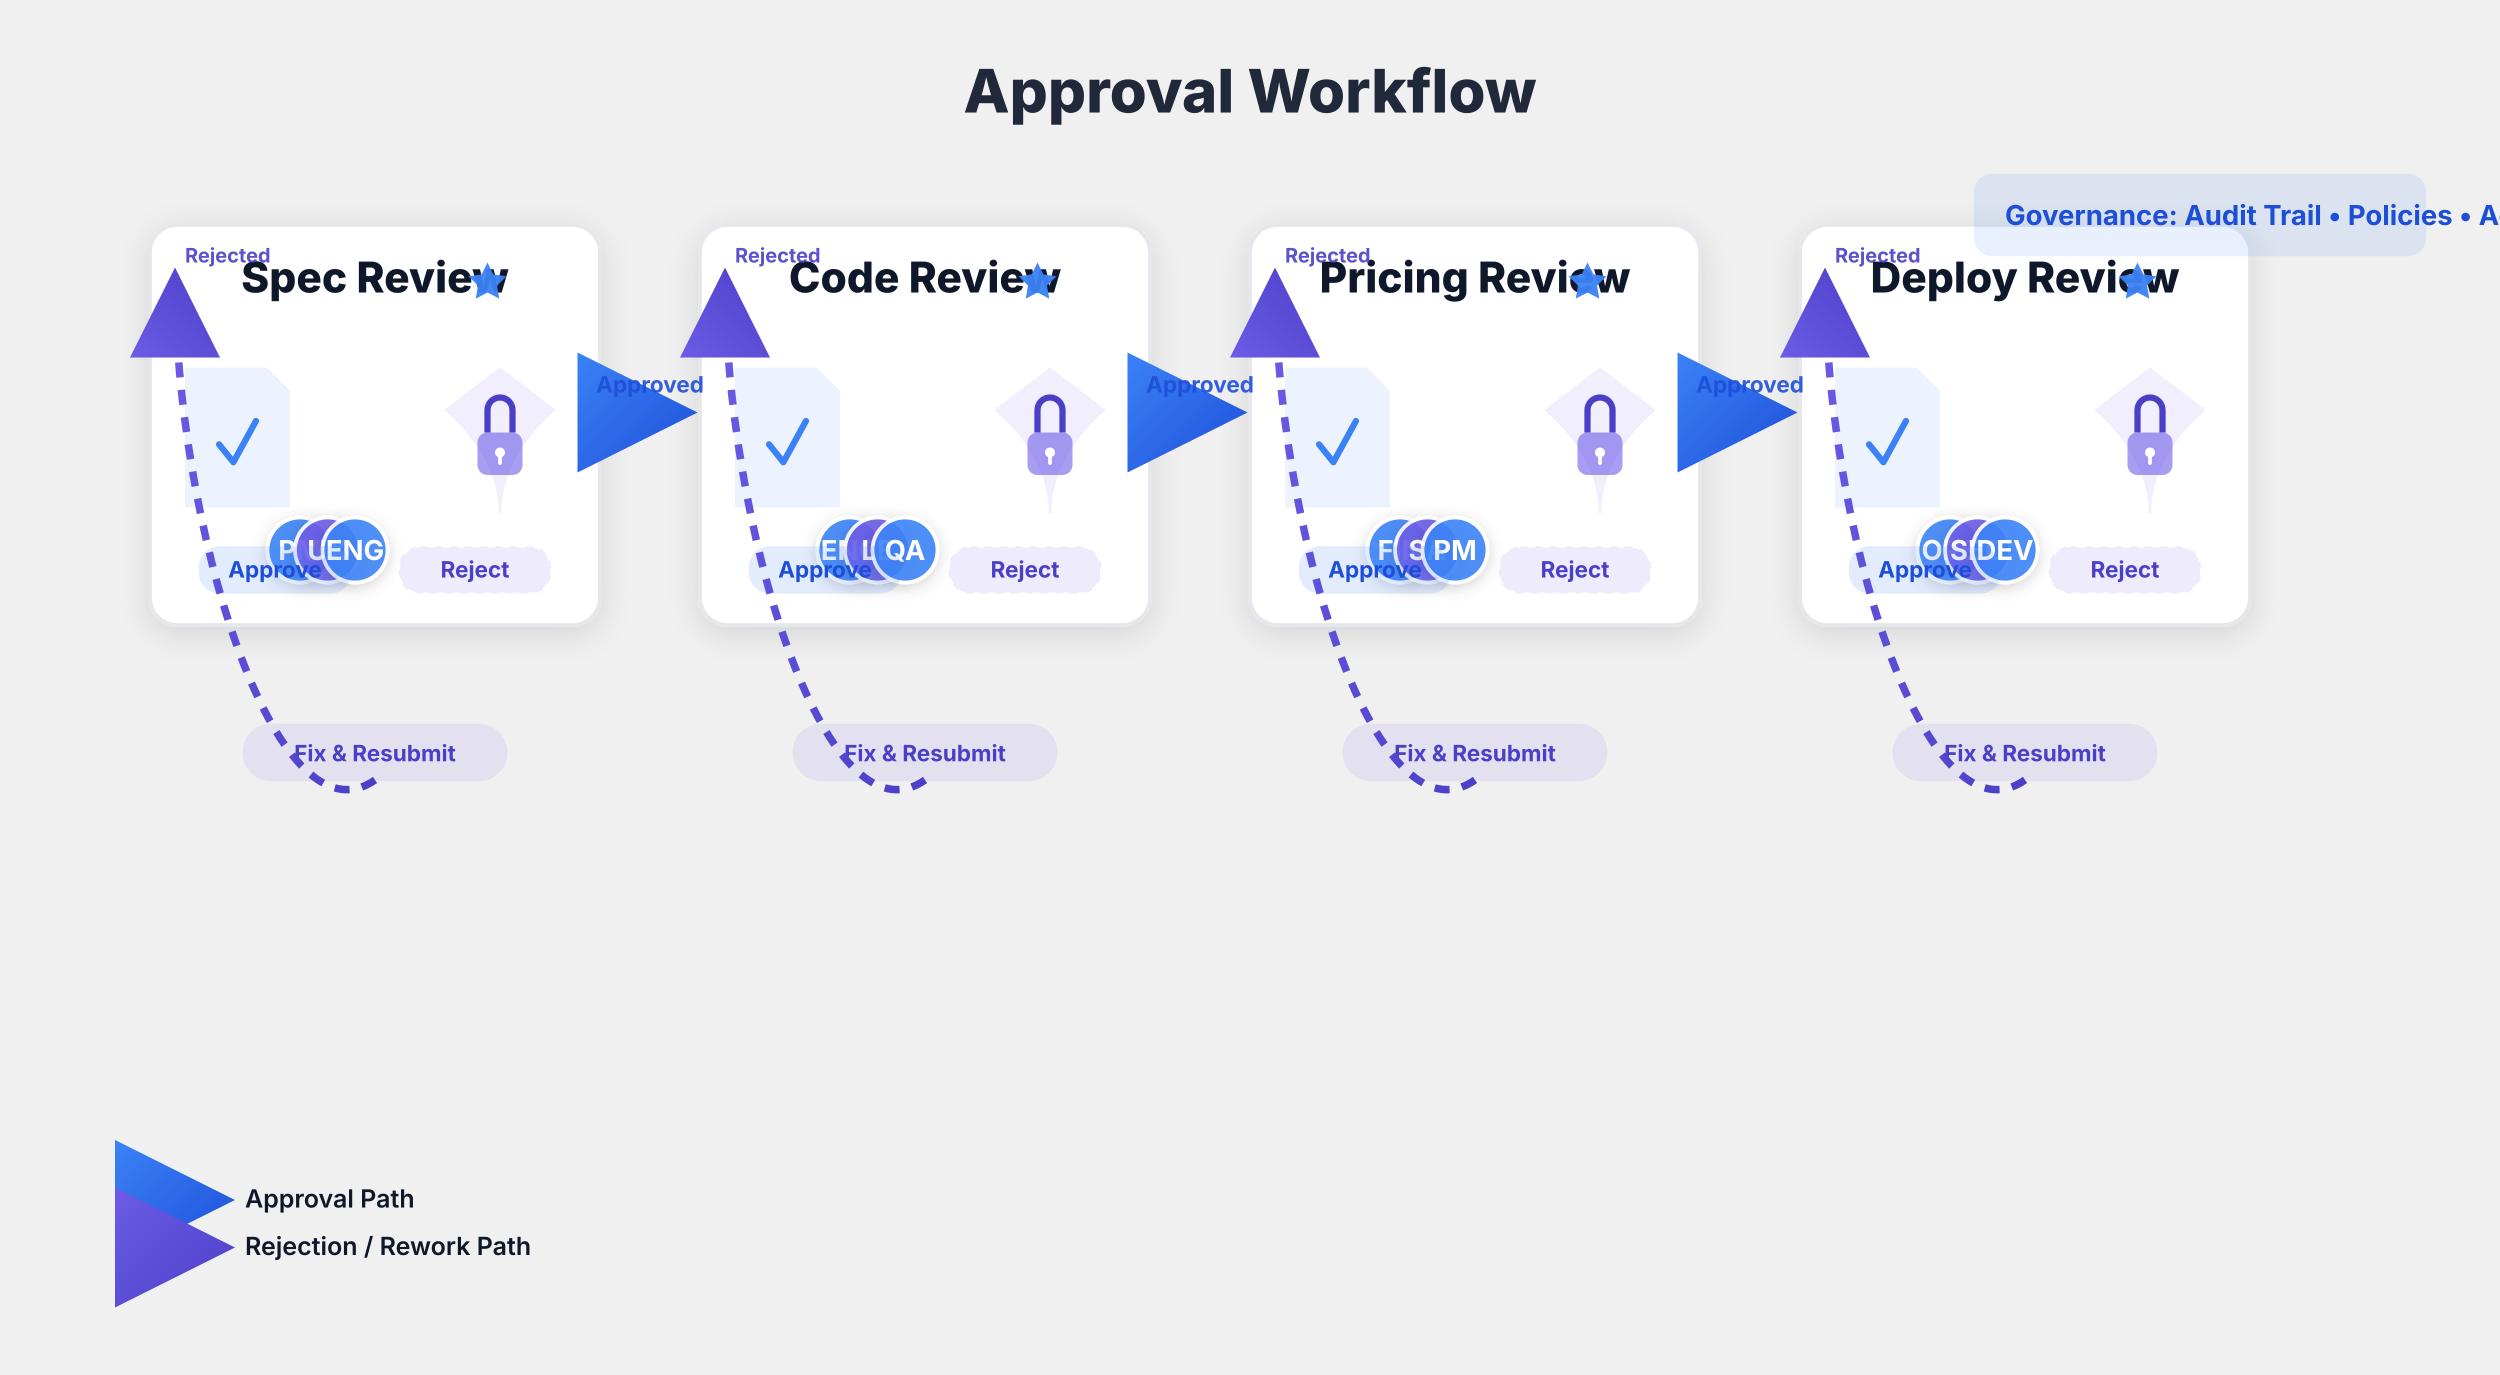
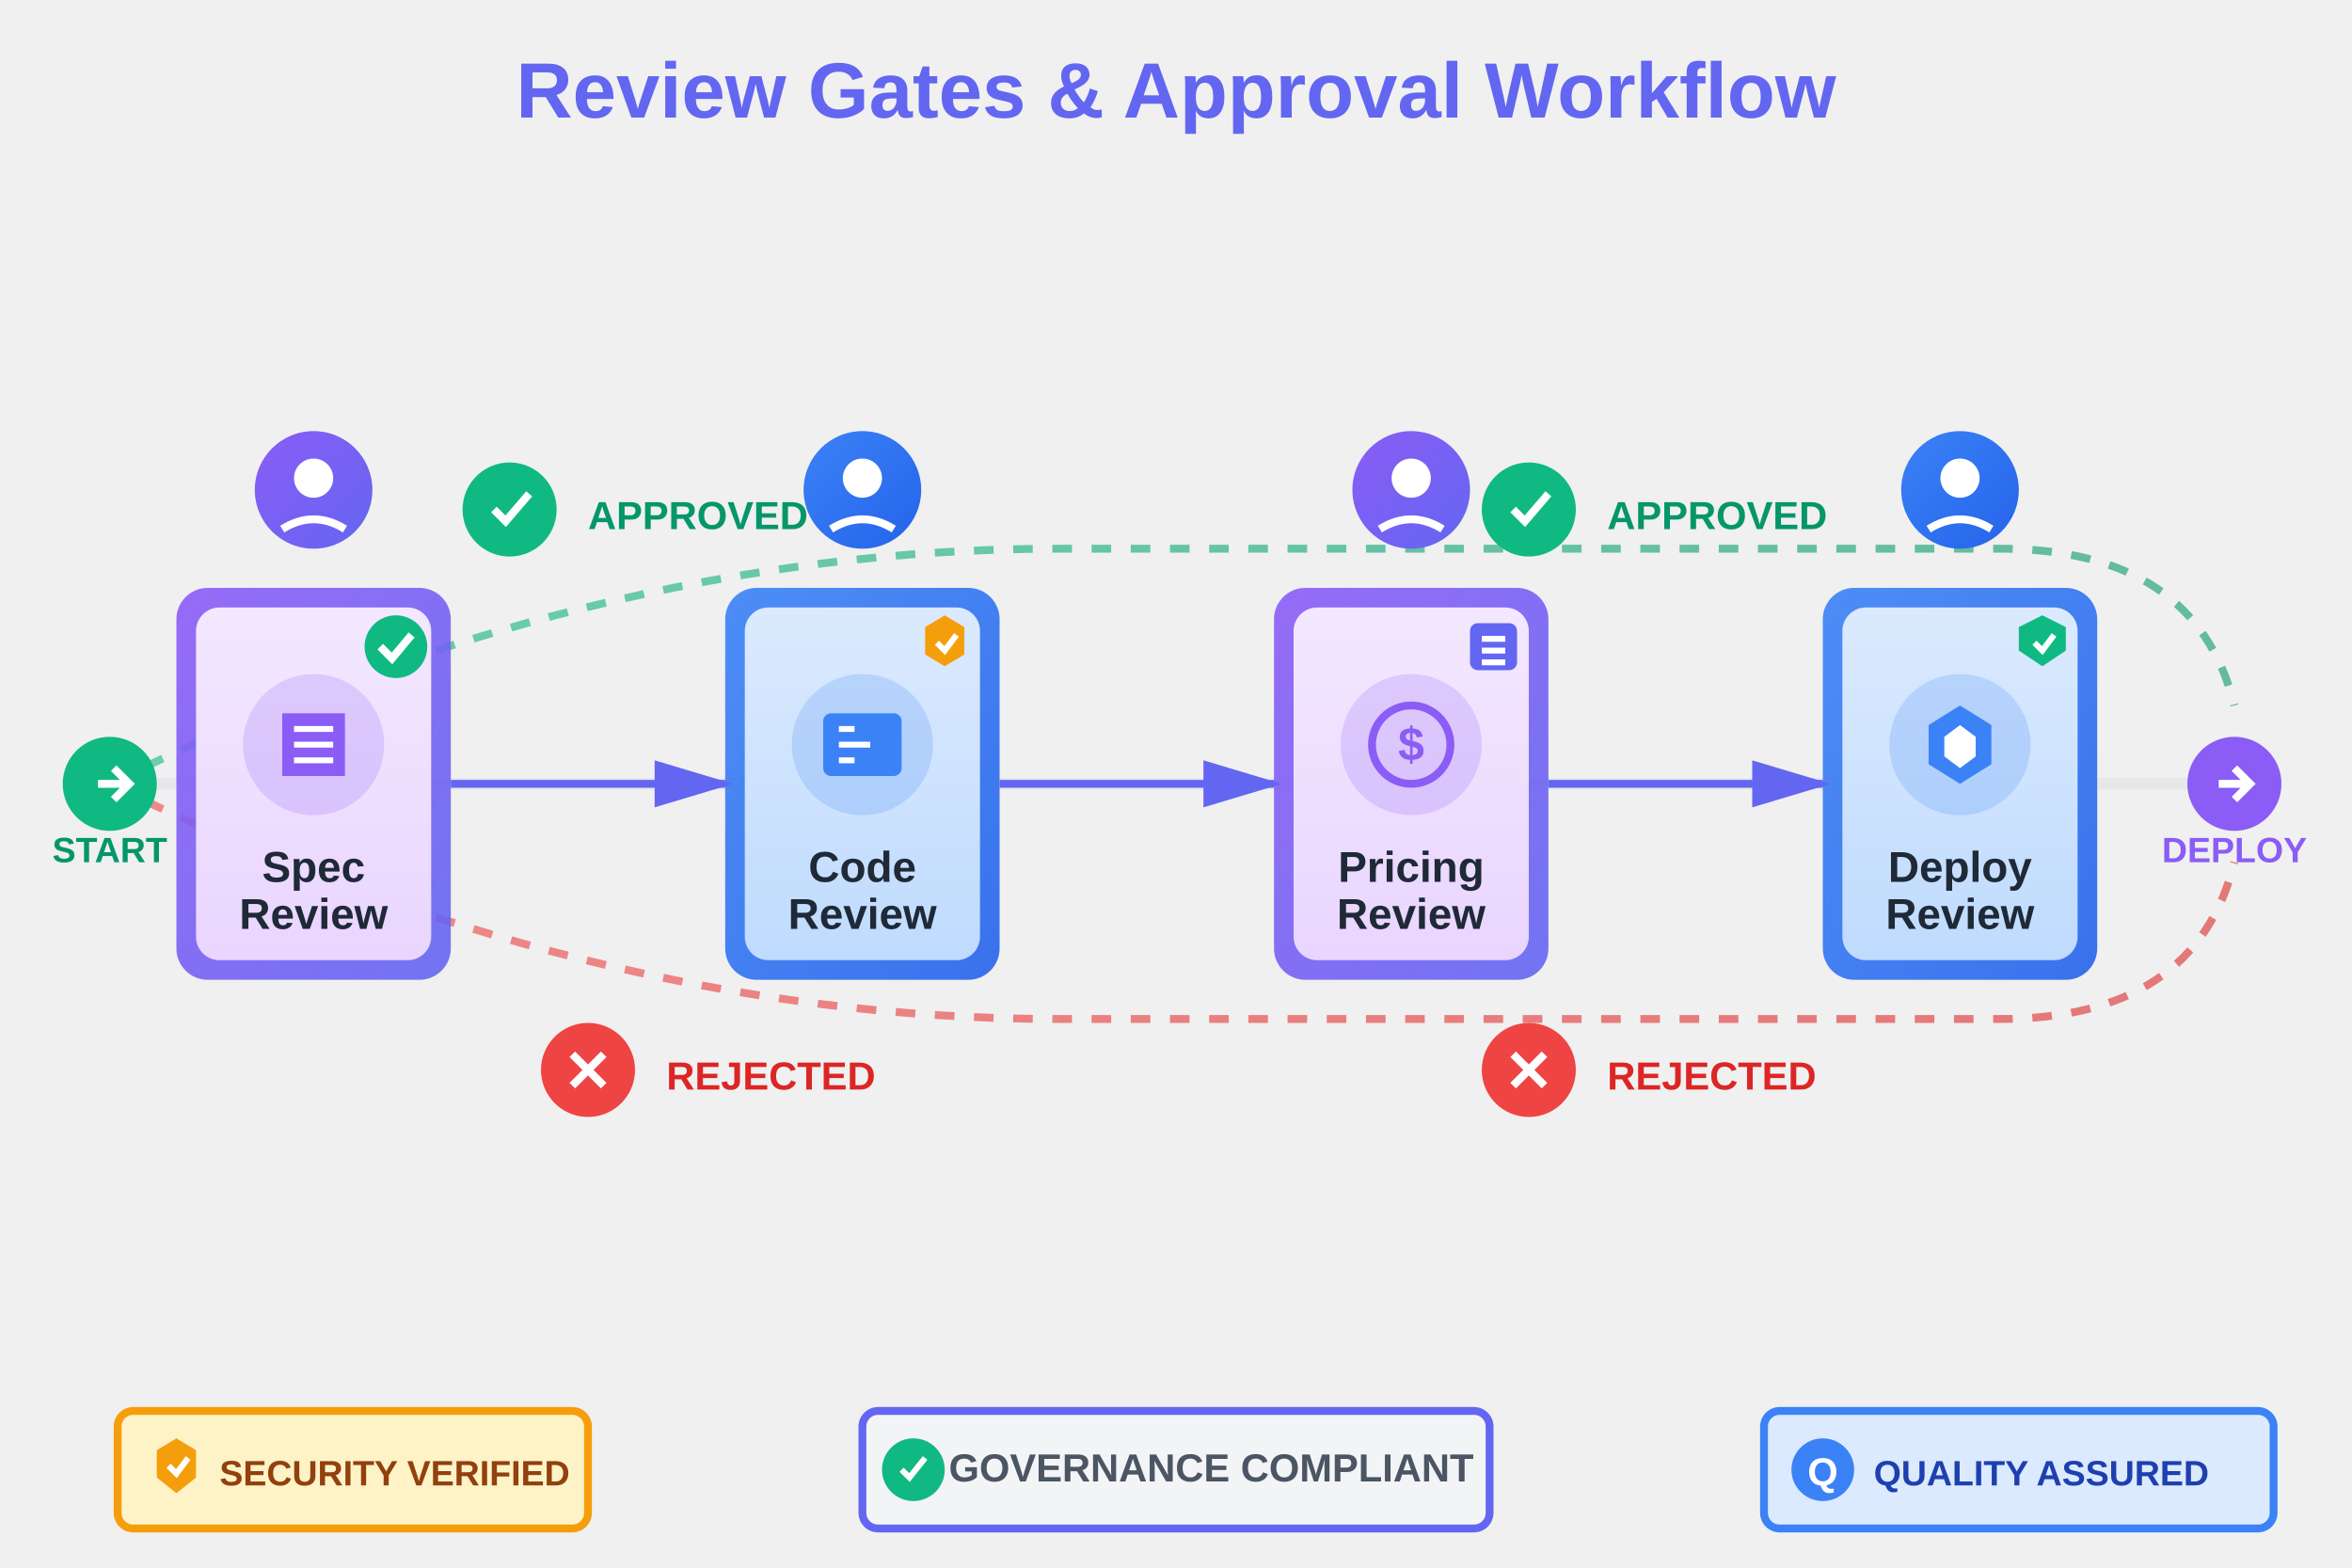
- <svg xmlns="http://www.w3.org/2000/svg" width="2000" height="1100" viewBox="0 0 2000 1100">
+ <svg xmlns="http://www.w3.org/2000/svg" viewBox="0 0 600 400" width="600" height="400">
  <defs>
-     <linearGradient id="gradBlue" x1="0" y1="0" x2="1" y2="1">
-       <stop offset="0%" stop-color="#3B82F6" stop-opacity="1" />
-       <stop offset="100%" stop-color="#1D4ED8" stop-opacity="1" />
+     <linearGradient id="purpleGrad" x1="0%" y1="0%" x2="100%" y2="100%">
+       <stop offset="0%" style="stop-color:#8B5CF6;stop-opacity:1" />
+       <stop offset="100%" style="stop-color:#6366F1;stop-opacity:1" />
    </linearGradient>
-     <linearGradient id="gradPurple" x1="0" y1="0" x2="1" y2="1">
-       <stop offset="0%" stop-color="#6C5CE7" stop-opacity="1" />
-       <stop offset="100%" stop-color="#4C3FC7" stop-opacity="1" />
+     <linearGradient id="blueGrad" x1="0%" y1="0%" x2="100%" y2="100%">
+       <stop offset="0%" style="stop-color:#3B82F6;stop-opacity:1" />
+       <stop offset="100%" style="stop-color:#2563EB;stop-opacity:1" />
    </linearGradient>
-     <filter id="softshadow" x="-20%" y="-20%" width="140%" height="140%">
-       <feDropShadow dx="0" dy="6" stdDeviation="12" flood-color="#000000" flood-opacity="0.12" />
-     </filter>
-     <filter id="shadow" x="-50%" y="-50%" width="200%" height="200%">
-       <feDropShadow dx="0" dy="3" stdDeviation="6" flood-color="#000000" flood-opacity="0.18" />
-     </filter>
-     <marker id="arrowBlue" markerWidth="14" markerHeight="14" refX="11" refY="6" orient="auto">
-       <path d="M0,0 L12,6 L0,12 Z" fill="url(#gradBlue)" />
-     </marker>
-     <marker id="arrowPurple" markerWidth="14" markerHeight="14" refX="11" refY="6" orient="auto">
-       <path d="M0,0 L12,6 L0,12 Z" fill="url(#gradPurple)" />
+     <linearGradient id="approveGrad" x1="0%" y1="0%" x2="100%" y2="0%">
+       <stop offset="0%" style="stop-color:#10B981;stop-opacity:1" />
+       <stop offset="100%" style="stop-color:#059669;stop-opacity:1" />
+     </linearGradient>
+     <linearGradient id="rejectGrad" x1="0%" y1="0%" x2="100%" y2="0%">
+       <stop offset="0%" style="stop-color:#EF4444;stop-opacity:1" />
+       <stop offset="100%" style="stop-color:#DC2626;stop-opacity:1" />
+     </linearGradient>
+     <linearGradient id="lightPurpleGrad" x1="0%" y1="0%" x2="0%" y2="100%">
+       <stop offset="0%" style="stop-color:#F3E8FF;stop-opacity:1" />
+       <stop offset="100%" style="stop-color:#E9D5FF;stop-opacity:1" />
+     </linearGradient>
+     <linearGradient id="lightBlueGrad" x1="0%" y1="0%" x2="0%" y2="100%">
+       <stop offset="0%" style="stop-color:#DBEAFE;stop-opacity:1" />
+       <stop offset="100%" style="stop-color:#BFDBFE;stop-opacity:1" />
+     </linearGradient>
+     <marker id="arrowhead" markerWidth="10" markerHeight="10" refX="9" refY="3" orient="auto">
+       <polygon points="0 0, 10 3, 0 6" fill="#6366F1" />
    </marker>
  </defs>
-   <text x="1000.0" y="90" text-anchor="middle" font-family="Inter, Segoe UI, Roboto, Helvetica, Arial, sans-serif" font-weight="800" font-size="48" fill="#0F172A" opacity="0.92">Approval Workflow</text>
-   <rect x="120" y="180" rx="22" ry="22" width="360" height="320" fill="#FFFFFF" stroke="#E5E7EB" stroke-width="3" filter="url(#softshadow)" />
-   <text x="300.0" y="234" text-anchor="middle" font-family="Inter, Segoe UI, Roboto, Helvetica, Arial, sans-serif" font-weight="800" font-size="34" fill="#0F172A">Spec Review</text>
-   <path d="M390.00,210.00 L394.70,219.53 L405.22,221.06 L397.61,228.47 L399.40,238.94 L390.00,234.00 L380.60,238.94 L382.39,228.47 L374.78,221.06 L385.30,219.53 Z" fill="#3B82F6" opacity="0.95" />
-   <path d="M149.0,295.0 H212.96 L231.0,313.04 V405.0 H149.0 Z" fill="#3B82F6" opacity="0.10" stroke="#3B82F6" stroke-width="2" />
-   <path d="M175.24,355.5 L186.72,369.8 L204.76,336.8" fill="none" stroke="#3B82F6" stroke-width="5" stroke-linecap="round" stroke-linejoin="round" />
-   <path d="M400,295.0 L443.0,328.0 Q400,366.5 400,410.5 Q400,366.5 357.0,328.0 Z" fill="#6C5CE7" opacity="0.10" stroke="#6C5CE7" stroke-width="2" />
-   <rect x="382" y="346" width="36" height="34" rx="8" fill="#6C5CE7" opacity="0.6" />
-   <path d="M390,346 V328 A10,10 0 0 1 410,328 V346" fill="none" stroke="#4C3FC7" stroke-width="5" />
-   <circle cx="400" cy="362" r="4" fill="#FFFFFF" />
-   <rect x="398.5" y="362" width="3" height="10" rx="1.5" fill="#FFFFFF" />
-   <circle cx="240" cy="440" r="26" fill="#3B82F6" opacity="0.9" stroke="#FFFFFF" stroke-width="3" filter="url(#shadow)" />
-   <text x="240" y="448" text-anchor="middle" font-family="Inter, Segoe UI, Roboto, Helvetica, Arial, sans-serif" font-weight="700" font-size="22" fill="#FFFFFF">PM</text>
-   <circle cx="262" cy="440" r="26" fill="#6C5CE7" opacity="0.9" stroke="#FFFFFF" stroke-width="3" filter="url(#shadow)" />
-   <text x="262" y="448" text-anchor="middle" font-family="Inter, Segoe UI, Roboto, Helvetica, Arial, sans-serif" font-weight="700" font-size="22" fill="#FFFFFF">UX</text>
-   <circle cx="284" cy="440" r="26" fill="#3B82F6" opacity="0.9" stroke="#FFFFFF" stroke-width="3" filter="url(#shadow)" />
-   <text x="284" y="448" text-anchor="middle" font-family="Inter, Segoe UI, Roboto, Helvetica, Arial, sans-serif" font-weight="700" font-size="22" fill="#FFFFFF">ENG</text>
-   <rect x="160" y="438" rx="16" ry="16" width="120" height="36" fill="#3B82F6" opacity="0.15" stroke="#3B82F6" stroke-width="2" />
-   <text x="220" y="462" text-anchor="middle" font-family="Inter, Segoe UI, Roboto, Helvetica, Arial, sans-serif" font-weight="700" font-size="18" fill="#1D4ED8">Approve</text>
-   <rect x="320" y="438" rx="16" ry="16" width="120" height="36" fill="#6C5CE7" opacity="0.12" stroke="#6C5CE7" stroke-width="2" stroke-dasharray="6 6" />
-   <text x="380" y="462" text-anchor="middle" font-family="Inter, Segoe UI, Roboto, Helvetica, Arial, sans-serif" font-weight="700" font-size="18" fill="#4C3FC7">Reject</text>
-   <rect x="560" y="180" rx="22" ry="22" width="360" height="320" fill="#FFFFFF" stroke="#E5E7EB" stroke-width="3" filter="url(#softshadow)" />
-   <text x="740.0" y="234" text-anchor="middle" font-family="Inter, Segoe UI, Roboto, Helvetica, Arial, sans-serif" font-weight="800" font-size="34" fill="#0F172A">Code Review</text>
-   <path d="M830.00,210.00 L834.70,219.53 L845.22,221.06 L837.61,228.47 L839.40,238.94 L830.00,234.00 L820.60,238.94 L822.39,228.47 L814.78,221.06 L825.30,219.53 Z" fill="#3B82F6" opacity="0.95" />
-   <path d="M589.0,295.0 H652.96 L671.0,313.04 V405.0 H589.0 Z" fill="#3B82F6" opacity="0.10" stroke="#3B82F6" stroke-width="2" />
-   <path d="M615.24,355.5 L626.72,369.8 L644.76,336.8" fill="none" stroke="#3B82F6" stroke-width="5" stroke-linecap="round" stroke-linejoin="round" />
-   <path d="M840,295.0 L883.0,328.0 Q840,366.5 840,410.5 Q840,366.5 797.0,328.0 Z" fill="#6C5CE7" opacity="0.10" stroke="#6C5CE7" stroke-width="2" />
-   <rect x="822" y="346" width="36" height="34" rx="8" fill="#6C5CE7" opacity="0.6" />
-   <path d="M830,346 V328 A10,10 0 0 1 850,328 V346" fill="none" stroke="#4C3FC7" stroke-width="5" />
-   <circle cx="840" cy="362" r="4" fill="#FFFFFF" />
-   <rect x="838.5" y="362" width="3" height="10" rx="1.5" fill="#FFFFFF" />
-   <circle cx="680" cy="440" r="26" fill="#3B82F6" opacity="0.9" stroke="#FFFFFF" stroke-width="3" filter="url(#shadow)" />
-   <text x="680" y="448" text-anchor="middle" font-family="Inter, Segoe UI, Roboto, Helvetica, Arial, sans-serif" font-weight="700" font-size="22" fill="#FFFFFF">ENG</text>
-   <circle cx="702" cy="440" r="26" fill="#6C5CE7" opacity="0.9" stroke="#FFFFFF" stroke-width="3" filter="url(#shadow)" />
-   <text x="702" y="448" text-anchor="middle" font-family="Inter, Segoe UI, Roboto, Helvetica, Arial, sans-serif" font-weight="700" font-size="22" fill="#FFFFFF">LE</text>
-   <circle cx="724" cy="440" r="26" fill="#3B82F6" opacity="0.9" stroke="#FFFFFF" stroke-width="3" filter="url(#shadow)" />
-   <text x="724" y="448" text-anchor="middle" font-family="Inter, Segoe UI, Roboto, Helvetica, Arial, sans-serif" font-weight="700" font-size="22" fill="#FFFFFF">QA</text>
-   <rect x="600" y="438" rx="16" ry="16" width="120" height="36" fill="#3B82F6" opacity="0.15" stroke="#3B82F6" stroke-width="2" />
-   <text x="660" y="462" text-anchor="middle" font-family="Inter, Segoe UI, Roboto, Helvetica, Arial, sans-serif" font-weight="700" font-size="18" fill="#1D4ED8">Approve</text>
-   <rect x="760" y="438" rx="16" ry="16" width="120" height="36" fill="#6C5CE7" opacity="0.12" stroke="#6C5CE7" stroke-width="2" stroke-dasharray="6 6" />
-   <text x="820" y="462" text-anchor="middle" font-family="Inter, Segoe UI, Roboto, Helvetica, Arial, sans-serif" font-weight="700" font-size="18" fill="#4C3FC7">Reject</text>
-   <rect x="1000" y="180" rx="22" ry="22" width="360" height="320" fill="#FFFFFF" stroke="#E5E7EB" stroke-width="3" filter="url(#softshadow)" />
-   <text x="1180.0" y="234" text-anchor="middle" font-family="Inter, Segoe UI, Roboto, Helvetica, Arial, sans-serif" font-weight="800" font-size="34" fill="#0F172A">Pricing Review</text>
-   <path d="M1270.00,210.00 L1274.70,219.53 L1285.22,221.06 L1277.61,228.47 L1279.40,238.94 L1270.00,234.00 L1260.60,238.94 L1262.39,228.47 L1254.78,221.06 L1265.30,219.53 Z" fill="#3B82F6" opacity="0.95" />
-   <path d="M1029.0,295.0 H1092.96 L1111.0,313.04 V405.0 H1029.0 Z" fill="#3B82F6" opacity="0.10" stroke="#3B82F6" stroke-width="2" />
-   <path d="M1055.24,355.5 L1066.72,369.8 L1084.76,336.8" fill="none" stroke="#3B82F6" stroke-width="5" stroke-linecap="round" stroke-linejoin="round" />
-   <path d="M1280,295.0 L1323.0,328.0 Q1280,366.5 1280,410.5 Q1280,366.5 1237.0,328.0 Z" fill="#6C5CE7" opacity="0.10" stroke="#6C5CE7" stroke-width="2" />
-   <rect x="1262" y="346" width="36" height="34" rx="8" fill="#6C5CE7" opacity="0.6" />
-   <path d="M1270,346 V328 A10,10 0 0 1 1290,328 V346" fill="none" stroke="#4C3FC7" stroke-width="5" />
-   <circle cx="1280" cy="362" r="4" fill="#FFFFFF" />
-   <rect x="1278.5" y="362" width="3" height="10" rx="1.5" fill="#FFFFFF" />
-   <circle cx="1120" cy="440" r="26" fill="#3B82F6" opacity="0.9" stroke="#FFFFFF" stroke-width="3" filter="url(#shadow)" />
-   <text x="1120" y="448" text-anchor="middle" font-family="Inter, Segoe UI, Roboto, Helvetica, Arial, sans-serif" font-weight="700" font-size="22" fill="#FFFFFF">FIN</text>
-   <circle cx="1142" cy="440" r="26" fill="#6C5CE7" opacity="0.9" stroke="#FFFFFF" stroke-width="3" filter="url(#shadow)" />
-   <text x="1142" y="448" text-anchor="middle" font-family="Inter, Segoe UI, Roboto, Helvetica, Arial, sans-serif" font-weight="700" font-size="22" fill="#FFFFFF">SA</text>
-   <circle cx="1164" cy="440" r="26" fill="#3B82F6" opacity="0.9" stroke="#FFFFFF" stroke-width="3" filter="url(#shadow)" />
-   <text x="1164" y="448" text-anchor="middle" font-family="Inter, Segoe UI, Roboto, Helvetica, Arial, sans-serif" font-weight="700" font-size="22" fill="#FFFFFF">PM</text>
-   <rect x="1040" y="438" rx="16" ry="16" width="120" height="36" fill="#3B82F6" opacity="0.15" stroke="#3B82F6" stroke-width="2" />
-   <text x="1100" y="462" text-anchor="middle" font-family="Inter, Segoe UI, Roboto, Helvetica, Arial, sans-serif" font-weight="700" font-size="18" fill="#1D4ED8">Approve</text>
-   <rect x="1200" y="438" rx="16" ry="16" width="120" height="36" fill="#6C5CE7" opacity="0.12" stroke="#6C5CE7" stroke-width="2" stroke-dasharray="6 6" />
-   <text x="1260" y="462" text-anchor="middle" font-family="Inter, Segoe UI, Roboto, Helvetica, Arial, sans-serif" font-weight="700" font-size="18" fill="#4C3FC7">Reject</text>
-   <rect x="1440" y="180" rx="22" ry="22" width="360" height="320" fill="#FFFFFF" stroke="#E5E7EB" stroke-width="3" filter="url(#softshadow)" />
-   <text x="1620.0" y="234" text-anchor="middle" font-family="Inter, Segoe UI, Roboto, Helvetica, Arial, sans-serif" font-weight="800" font-size="34" fill="#0F172A">Deploy Review</text>
-   <path d="M1710.00,210.00 L1714.70,219.53 L1725.22,221.06 L1717.61,228.47 L1719.40,238.94 L1710.00,234.00 L1700.60,238.94 L1702.39,228.47 L1694.78,221.06 L1705.30,219.53 Z" fill="#3B82F6" opacity="0.95" />
-   <path d="M1469.0,295.0 H1532.96 L1551.0,313.04 V405.0 H1469.0 Z" fill="#3B82F6" opacity="0.10" stroke="#3B82F6" stroke-width="2" />
-   <path d="M1495.24,355.5 L1506.72,369.8 L1524.76,336.8" fill="none" stroke="#3B82F6" stroke-width="5" stroke-linecap="round" stroke-linejoin="round" />
-   <path d="M1720,295.0 L1763.0,328.0 Q1720,366.5 1720,410.5 Q1720,366.5 1677.0,328.0 Z" fill="#6C5CE7" opacity="0.10" stroke="#6C5CE7" stroke-width="2" />
-   <rect x="1702" y="346" width="36" height="34" rx="8" fill="#6C5CE7" opacity="0.6" />
-   <path d="M1710,346 V328 A10,10 0 0 1 1730,328 V346" fill="none" stroke="#4C3FC7" stroke-width="5" />
-   <circle cx="1720" cy="362" r="4" fill="#FFFFFF" />
-   <rect x="1718.5" y="362" width="3" height="10" rx="1.5" fill="#FFFFFF" />
-   <circle cx="1560" cy="440" r="26" fill="#3B82F6" opacity="0.9" stroke="#FFFFFF" stroke-width="3" filter="url(#shadow)" />
-   <text x="1560" y="448" text-anchor="middle" font-family="Inter, Segoe UI, Roboto, Helvetica, Arial, sans-serif" font-weight="700" font-size="22" fill="#FFFFFF">OPS</text>
-   <circle cx="1582" cy="440" r="26" fill="#6C5CE7" opacity="0.9" stroke="#FFFFFF" stroke-width="3" filter="url(#shadow)" />
-   <text x="1582" y="448" text-anchor="middle" font-family="Inter, Segoe UI, Roboto, Helvetica, Arial, sans-serif" font-weight="700" font-size="22" fill="#FFFFFF">SEC</text>
-   <circle cx="1604" cy="440" r="26" fill="#3B82F6" opacity="0.9" stroke="#FFFFFF" stroke-width="3" filter="url(#shadow)" />
-   <text x="1604" y="448" text-anchor="middle" font-family="Inter, Segoe UI, Roboto, Helvetica, Arial, sans-serif" font-weight="700" font-size="22" fill="#FFFFFF">DEV</text>
-   <rect x="1480" y="438" rx="16" ry="16" width="120" height="36" fill="#3B82F6" opacity="0.15" stroke="#3B82F6" stroke-width="2" />
-   <text x="1540" y="462" text-anchor="middle" font-family="Inter, Segoe UI, Roboto, Helvetica, Arial, sans-serif" font-weight="700" font-size="18" fill="#1D4ED8">Approve</text>
-   <rect x="1640" y="438" rx="16" ry="16" width="120" height="36" fill="#6C5CE7" opacity="0.12" stroke="#6C5CE7" stroke-width="2" stroke-dasharray="6 6" />
-   <text x="1700" y="462" text-anchor="middle" font-family="Inter, Segoe UI, Roboto, Helvetica, Arial, sans-serif" font-weight="700" font-size="18" fill="#4C3FC7">Reject</text>
-   <path d="M490,330.0 C590,330.0 450,330.0 550,330.0" stroke="url(#gradBlue)" stroke-width="8" fill="none" marker-end="url(#arrowBlue)" />
-   <text x="520.0" y="314.0" text-anchor="middle" font-family="Inter, Segoe UI, Roboto, Helvetica, Arial, sans-serif" font-weight="700" font-size="18" fill="#1D4ED8" opacity="0.9">Approved</text>
-   <path d="M930,330.0 C1030,330.0 890,330.0 990,330.0" stroke="url(#gradBlue)" stroke-width="8" fill="none" marker-end="url(#arrowBlue)" />
-   <text x="960.0" y="314.0" text-anchor="middle" font-family="Inter, Segoe UI, Roboto, Helvetica, Arial, sans-serif" font-weight="700" font-size="18" fill="#1D4ED8" opacity="0.9">Approved</text>
-   <path d="M1370,330.0 C1470,330.0 1330,330.0 1430,330.0" stroke="url(#gradBlue)" stroke-width="8" fill="none" marker-end="url(#arrowBlue)" />
-   <text x="1400.0" y="314.0" text-anchor="middle" font-family="Inter, Segoe UI, Roboto, Helvetica, Arial, sans-serif" font-weight="700" font-size="18" fill="#1D4ED8" opacity="0.9">Approved</text>
-   <path d="M300.0,508 L300.0,580" stroke="url(#gradPurple)" stroke-width="6" stroke-dasharray="12 10" fill="none" />
-   <rect x="195.0" y="580" rx="22" ry="22" width="210" height="44" fill="#6C5CE7" opacity="0.10" stroke="#6C5CE7" stroke-width="2" />
-   <text x="300.0" y="609" text-anchor="middle" font-family="Inter, Segoe UI, Roboto, Helvetica, Arial, sans-serif" font-weight="700" font-size="18" fill="#4C3FC7">Fix &amp; Resubmit</text>
-   <path d="M300.0,624 C220.0,680 140,420.0 140,220" stroke="url(#gradPurple)" stroke-width="6" stroke-dasharray="12 10" fill="none" marker-end="url(#arrowPurple)" />
-   <text x="148" y="210" font-family="Inter, Segoe UI, Roboto, Helvetica, Arial, sans-serif" font-weight="700" font-size="16" fill="#4C3FC7" opacity="0.9">Rejected</text>
-   <path d="M740.0,508 L740.0,580" stroke="url(#gradPurple)" stroke-width="6" stroke-dasharray="12 10" fill="none" />
-   <rect x="635.0" y="580" rx="22" ry="22" width="210" height="44" fill="#6C5CE7" opacity="0.10" stroke="#6C5CE7" stroke-width="2" />
-   <text x="740.0" y="609" text-anchor="middle" font-family="Inter, Segoe UI, Roboto, Helvetica, Arial, sans-serif" font-weight="700" font-size="18" fill="#4C3FC7">Fix &amp; Resubmit</text>
-   <path d="M740.0,624 C660.0,680 580,420.0 580,220" stroke="url(#gradPurple)" stroke-width="6" stroke-dasharray="12 10" fill="none" marker-end="url(#arrowPurple)" />
-   <text x="588" y="210" font-family="Inter, Segoe UI, Roboto, Helvetica, Arial, sans-serif" font-weight="700" font-size="16" fill="#4C3FC7" opacity="0.9">Rejected</text>
-   <path d="M1180.0,508 L1180.0,580" stroke="url(#gradPurple)" stroke-width="6" stroke-dasharray="12 10" fill="none" />
-   <rect x="1075.0" y="580" rx="22" ry="22" width="210" height="44" fill="#6C5CE7" opacity="0.10" stroke="#6C5CE7" stroke-width="2" />
-   <text x="1180.0" y="609" text-anchor="middle" font-family="Inter, Segoe UI, Roboto, Helvetica, Arial, sans-serif" font-weight="700" font-size="18" fill="#4C3FC7">Fix &amp; Resubmit</text>
-   <path d="M1180.0,624 C1100.0,680 1020,420.0 1020,220" stroke="url(#gradPurple)" stroke-width="6" stroke-dasharray="12 10" fill="none" marker-end="url(#arrowPurple)" />
-   <text x="1028" y="210" font-family="Inter, Segoe UI, Roboto, Helvetica, Arial, sans-serif" font-weight="700" font-size="16" fill="#4C3FC7" opacity="0.9">Rejected</text>
-   <path d="M1620.0,508 L1620.0,580" stroke="url(#gradPurple)" stroke-width="6" stroke-dasharray="12 10" fill="none" />
-   <rect x="1515.0" y="580" rx="22" ry="22" width="210" height="44" fill="#6C5CE7" opacity="0.10" stroke="#6C5CE7" stroke-width="2" />
-   <text x="1620.0" y="609" text-anchor="middle" font-family="Inter, Segoe UI, Roboto, Helvetica, Arial, sans-serif" font-weight="700" font-size="18" fill="#4C3FC7">Fix &amp; Resubmit</text>
-   <path d="M1620.0,624 C1540.0,680 1460,420.0 1460,220" stroke="url(#gradPurple)" stroke-width="6" stroke-dasharray="12 10" fill="none" marker-end="url(#arrowPurple)" />
-   <text x="1468" y="210" font-family="Inter, Segoe UI, Roboto, Helvetica, Arial, sans-serif" font-weight="700" font-size="16" fill="#4C3FC7" opacity="0.9">Rejected</text>
-   <g transform="translate(1580,140)">
-     <rect x="0" y="0" rx="14" ry="14" width="360" height="64" fill="#3B82F6" opacity="0.12" stroke="#3B82F6" stroke-width="2" />
-     <text x="24" y="40" font-family="Inter, Segoe UI, Roboto, Helvetica, Arial, sans-serif" font-weight="700" font-size="22" fill="#1D4ED8">Governance: Audit Trail • Policies • Access</text>
+   <text x="300" y="30" font-family="Arial, sans-serif" font-size="20" font-weight="bold" fill="#6366F1" text-anchor="middle">Review Gates &amp; Approval Workflow</text>
+   <path d="M 28 200 L 570 200" stroke="#E5E7EB" stroke-width="3" fill="none" />
+   <path d="M 28 200 Q 150 140 270 140 Q 390 140 510 140 Q 560 140 570 180" stroke="url(#approveGrad)" stroke-width="2" fill="none" stroke-dasharray="5,5" opacity="0.6" />
+   <path d="M 28 200 Q 150 260 270 260 Q 390 260 510 260 Q 560 260 570 220" stroke="url(#rejectGrad)" stroke-width="2" fill="none" stroke-dasharray="5,5" opacity="0.6" />
+   <g transform="translate(80, 200)">
+     <rect x="-35" y="-50" width="70" height="100" rx="8" fill="url(#purpleGrad)" opacity="0.9" />
+     <rect x="-30" y="-45" width="60" height="90" rx="6" fill="url(#lightPurpleGrad)" />
+     <circle cx="0" cy="-10" r="18" fill="#8B5CF6" opacity="0.2" />
+     <path d="M -8 -18 L 8 -18 L 8 -2 L -8 -2 Z" fill="#8B5CF6" />
+     <line x1="-5" y1="-14" x2="5" y2="-14" stroke="white" stroke-width="1.5" />
+     <line x1="-5" y1="-10" x2="5" y2="-10" stroke="white" stroke-width="1.5" />
+     <line x1="-5" y1="-6" x2="5" y2="-6" stroke="white" stroke-width="1.5" />
+     <text x="0" y="25" font-family="Arial, sans-serif" font-size="11" font-weight="bold" fill="#1F2937" text-anchor="middle">Spec</text>
+     <text x="0" y="37" font-family="Arial, sans-serif" font-size="11" font-weight="bold" fill="#1F2937" text-anchor="middle">Review</text>
+     <circle cx="0" cy="-75" r="15" fill="url(#purpleGrad)" />
+     <circle cx="0" cy="-78" r="5" fill="white" />
+     <path d="M -8 -65 Q 0 -70 8 -65" stroke="white" stroke-width="2" fill="none" />
+     <circle cx="21" cy="-35" r="8" fill="#10B981" />
+     <path d="M 17 -35 L 20 -32 L 25 -38" stroke="white" stroke-width="2" fill="none" />
  </g>
-   <g transform="translate(100,960)">
-     <line x1="0" y1="0" x2="80" y2="0" stroke="url(#gradBlue)" stroke-width="8" marker-end="url(#arrowBlue)" />
-     <text x="96" y="6" font-family="Inter, Segoe UI, Roboto, Helvetica, Arial, sans-serif" font-weight="600" font-size="20" fill="#0F172A">Approval Path</text>
-     <line x1="0" y1="38" x2="80" y2="38" stroke="url(#gradPurple)" stroke-width="8" stroke-dasharray="12 10" marker-end="url(#arrowPurple)" />
-     <text x="96" y="44" font-family="Inter, Segoe UI, Roboto, Helvetica, Arial, sans-serif" font-weight="600" font-size="20" fill="#0F172A">Rejection / Rework Path</text>
+   <g transform="translate(220, 200)">
+     <rect x="-35" y="-50" width="70" height="100" rx="8" fill="url(#blueGrad)" opacity="0.9" />
+     <rect x="-30" y="-45" width="60" height="90" rx="6" fill="url(#lightBlueGrad)" />
+     <circle cx="0" cy="-10" r="18" fill="#3B82F6" opacity="0.2" />
+     <rect x="-10" y="-18" width="20" height="16" rx="2" fill="#3B82F6" />
+     <line x1="-6" y1="-14" x2="-2" y2="-14" stroke="white" stroke-width="1.5" />
+     <line x1="-6" y1="-10" x2="2" y2="-10" stroke="white" stroke-width="1.5" />
+     <line x1="-6" y1="-6" x2="-2" y2="-6" stroke="white" stroke-width="1.5" />
+     <text x="0" y="25" font-family="Arial, sans-serif" font-size="11" font-weight="bold" fill="#1F2937" text-anchor="middle">Code</text>
+     <text x="0" y="37" font-family="Arial, sans-serif" font-size="11" font-weight="bold" fill="#1F2937" text-anchor="middle">Review</text>
+     <circle cx="0" cy="-75" r="15" fill="url(#blueGrad)" />
+     <circle cx="0" cy="-78" r="5" fill="white" />
+     <path d="M -8 -65 Q 0 -70 8 -65" stroke="white" stroke-width="2" fill="none" />
+     <g transform="translate(21, -35)">
+       <path d="M 0 -8 L 5 -5 L 5 2 L 0 5 L -5 2 L -5 -5 Z" fill="#F59E0B" />
+       <path d="M -2 -1 L 0 1 L 3 -3" stroke="white" stroke-width="1.5" fill="none" />
+     </g>
  </g>
+   <g transform="translate(360, 200)">
+     <rect x="-35" y="-50" width="70" height="100" rx="8" fill="url(#purpleGrad)" opacity="0.9" />
+     <rect x="-30" y="-45" width="60" height="90" rx="6" fill="url(#lightPurpleGrad)" />
+     <circle cx="0" cy="-10" r="18" fill="#8B5CF6" opacity="0.2" />
+     <circle cx="0" cy="-10" r="10" stroke="#8B5CF6" stroke-width="2" fill="none" />
+     <text x="0" y="-6" font-family="Arial, sans-serif" font-size="12" font-weight="bold" fill="#8B5CF6" text-anchor="middle">$</text>
+     <text x="0" y="25" font-family="Arial, sans-serif" font-size="11" font-weight="bold" fill="#1F2937" text-anchor="middle">Pricing</text>
+     <text x="0" y="37" font-family="Arial, sans-serif" font-size="11" font-weight="bold" fill="#1F2937" text-anchor="middle">Review</text>
+     <circle cx="0" cy="-75" r="15" fill="url(#purpleGrad)" />
+     <circle cx="0" cy="-78" r="5" fill="white" />
+     <path d="M -8 -65 Q 0 -70 8 -65" stroke="white" stroke-width="2" fill="none" />
+     <g transform="translate(21, -35)">
+       <rect x="-6" y="-6" width="12" height="12" rx="2" fill="#6366F1" />
+       <line x1="-3" y1="-2" x2="3" y2="-2" stroke="white" stroke-width="1.5" />
+       <line x1="-3" y1="1" x2="3" y2="1" stroke="white" stroke-width="1.5" />
+       <line x1="-3" y1="4" x2="3" y2="4" stroke="white" stroke-width="1.5" />
+     </g>
+   </g>
+   <g transform="translate(500, 200)">
+     <rect x="-35" y="-50" width="70" height="100" rx="8" fill="url(#blueGrad)" opacity="0.9" />
+     <rect x="-30" y="-45" width="60" height="90" rx="6" fill="url(#lightBlueGrad)" />
+     <circle cx="0" cy="-10" r="18" fill="#3B82F6" opacity="0.2" />
+     <path d="M -8 -15 L 0 -20 L 8 -15 L 8 -5 L 0 0 L -8 -5 Z" fill="#3B82F6" />
+     <path d="M -4 -12 L 0 -15 L 4 -12 L 4 -7 L 0 -4 L -4 -7 Z" fill="white" />
+     <text x="0" y="25" font-family="Arial, sans-serif" font-size="11" font-weight="bold" fill="#1F2937" text-anchor="middle">Deploy</text>
+     <text x="0" y="37" font-family="Arial, sans-serif" font-size="11" font-weight="bold" fill="#1F2937" text-anchor="middle">Review</text>
+     <circle cx="0" cy="-75" r="15" fill="url(#blueGrad)" />
+     <circle cx="0" cy="-78" r="5" fill="white" />
+     <path d="M -8 -65 Q 0 -70 8 -65" stroke="white" stroke-width="2" fill="none" />
+     <g transform="translate(21, -35)">
+       <path d="M 0 -8 L 6 -5 L 6 1 L 0 5 L -6 1 L -6 -5 Z" fill="#10B981" />
+       <path d="M -2 -1 L 0 1 L 3 -3" stroke="white" stroke-width="1.5" fill="none" />
+     </g>
+   </g>
+   <g transform="translate(130, 130)">
+     <circle cx="0" cy="0" r="12" fill="#10B981" />
+     <path d="M -4 0 L -1 3 L 5 -4" stroke="white" stroke-width="2" fill="none" />
+   </g>
+   <text x="150" y="135" font-family="Arial, sans-serif" font-size="10" fill="#059669" font-weight="600">APPROVED</text>
+   <g transform="translate(390, 130)">
+     <circle cx="0" cy="0" r="12" fill="#10B981" />
+     <path d="M -4 0 L -1 3 L 5 -4" stroke="white" stroke-width="2" fill="none" />
+   </g>
+   <text x="410" y="135" font-family="Arial, sans-serif" font-size="10" fill="#059669" font-weight="600">APPROVED</text>
+   <g transform="translate(150, 273)">
+     <circle cx="0" cy="0" r="12" fill="#EF4444" />
+     <path d="M -4 -4 L 4 4 M 4 -4 L -4 4" stroke="white" stroke-width="2" />
+   </g>
+   <text x="170" y="278" font-family="Arial, sans-serif" font-size="10" fill="#DC2626" font-weight="600">REJECTED</text>
+   <g transform="translate(390, 273)">
+     <circle cx="0" cy="0" r="12" fill="#EF4444" />
+     <path d="M -4 -4 L 4 4 M 4 -4 L -4 4" stroke="white" stroke-width="2" />
+   </g>
+   <text x="410" y="278" font-family="Arial, sans-serif" font-size="10" fill="#DC2626" font-weight="600">REJECTED</text>
+   <circle cx="28" cy="200" r="12" fill="#10B981" />
+   <path d="M 25 200 L 33 200 M 29 196 L 33 200 L 29 204" stroke="white" stroke-width="2" fill="none" />
+   <text x="28" y="220" font-family="Arial, sans-serif" font-size="9" fill="#059669" font-weight="600" text-anchor="middle">START</text>
+   <circle cx="570" cy="200" r="12" fill="#8B5CF6" />
+   <path d="M 566 200 L 574 200 M 570 196 L 574 200 L 570 204" stroke="white" stroke-width="2" fill="none" />
+   <text x="570" y="220" font-family="Arial, sans-serif" font-size="9" fill="#8B5CF6" font-weight="600" text-anchor="middle">DEPLOY</text>
+   <rect x="220" y="360" width="160" height="30" rx="4" fill="#F3F4F6" stroke="#6366F1" stroke-width="2" />
+   <text x="309" y="378" font-family="Arial, sans-serif" font-size="10" font-weight="600" fill="#4B5563" text-anchor="middle">GOVERNANCE COMPLIANT</text>
+   <circle cx="233" cy="375" r="8" fill="#10B981" />
+   <path d="M 230 375 L 232 377 L 236 372" stroke="white" stroke-width="1.5" fill="none" />
+   <g transform="translate(30, 360)">
+     <rect x="0" y="0" width="120" height="30" rx="4" fill="#FEF3C7" stroke="#F59E0B" stroke-width="2" />
+     <path d="M 15 7 L 20 10 L 20 17 L 15 21 L 10 17 L 10 10 Z" fill="#F59E0B" />
+     <path d="M 13 14 L 15 16 L 18 12" stroke="white" stroke-width="1.5" fill="none" />
+     <text x="26" y="19" font-family="Arial, sans-serif" font-size="9" font-weight="600" fill="#92400E">SECURITY VERIFIED</text>
+   </g>
+   <g transform="translate(450, 360)">
+     <rect x="0" y="0" width="130" height="30" rx="4" fill="#DBEAFE" stroke="#3B82F6" stroke-width="2" />
+     <circle cx="15" cy="15" r="8" fill="#3B82F6" />
+     <text x="15" y="19" font-family="Arial, sans-serif" font-size="10" font-weight="bold" fill="white" text-anchor="middle">Q</text>
+     <text x="28" y="19" font-family="Arial, sans-serif" font-size="9" font-weight="600" fill="#1E40AF">QUALITY ASSURED</text>
+   </g>
+   <path d="M 115 200 L 185 200" stroke="#6366F1" stroke-width="2" marker-end="url(#arrowhead)" />
+   <path d="M 255 200 L 325 200" stroke="#6366F1" stroke-width="2" marker-end="url(#arrowhead)" />
+   <path d="M 395 200 L 465 200" stroke="#6366F1" stroke-width="2" marker-end="url(#arrowhead)" />
</svg>
